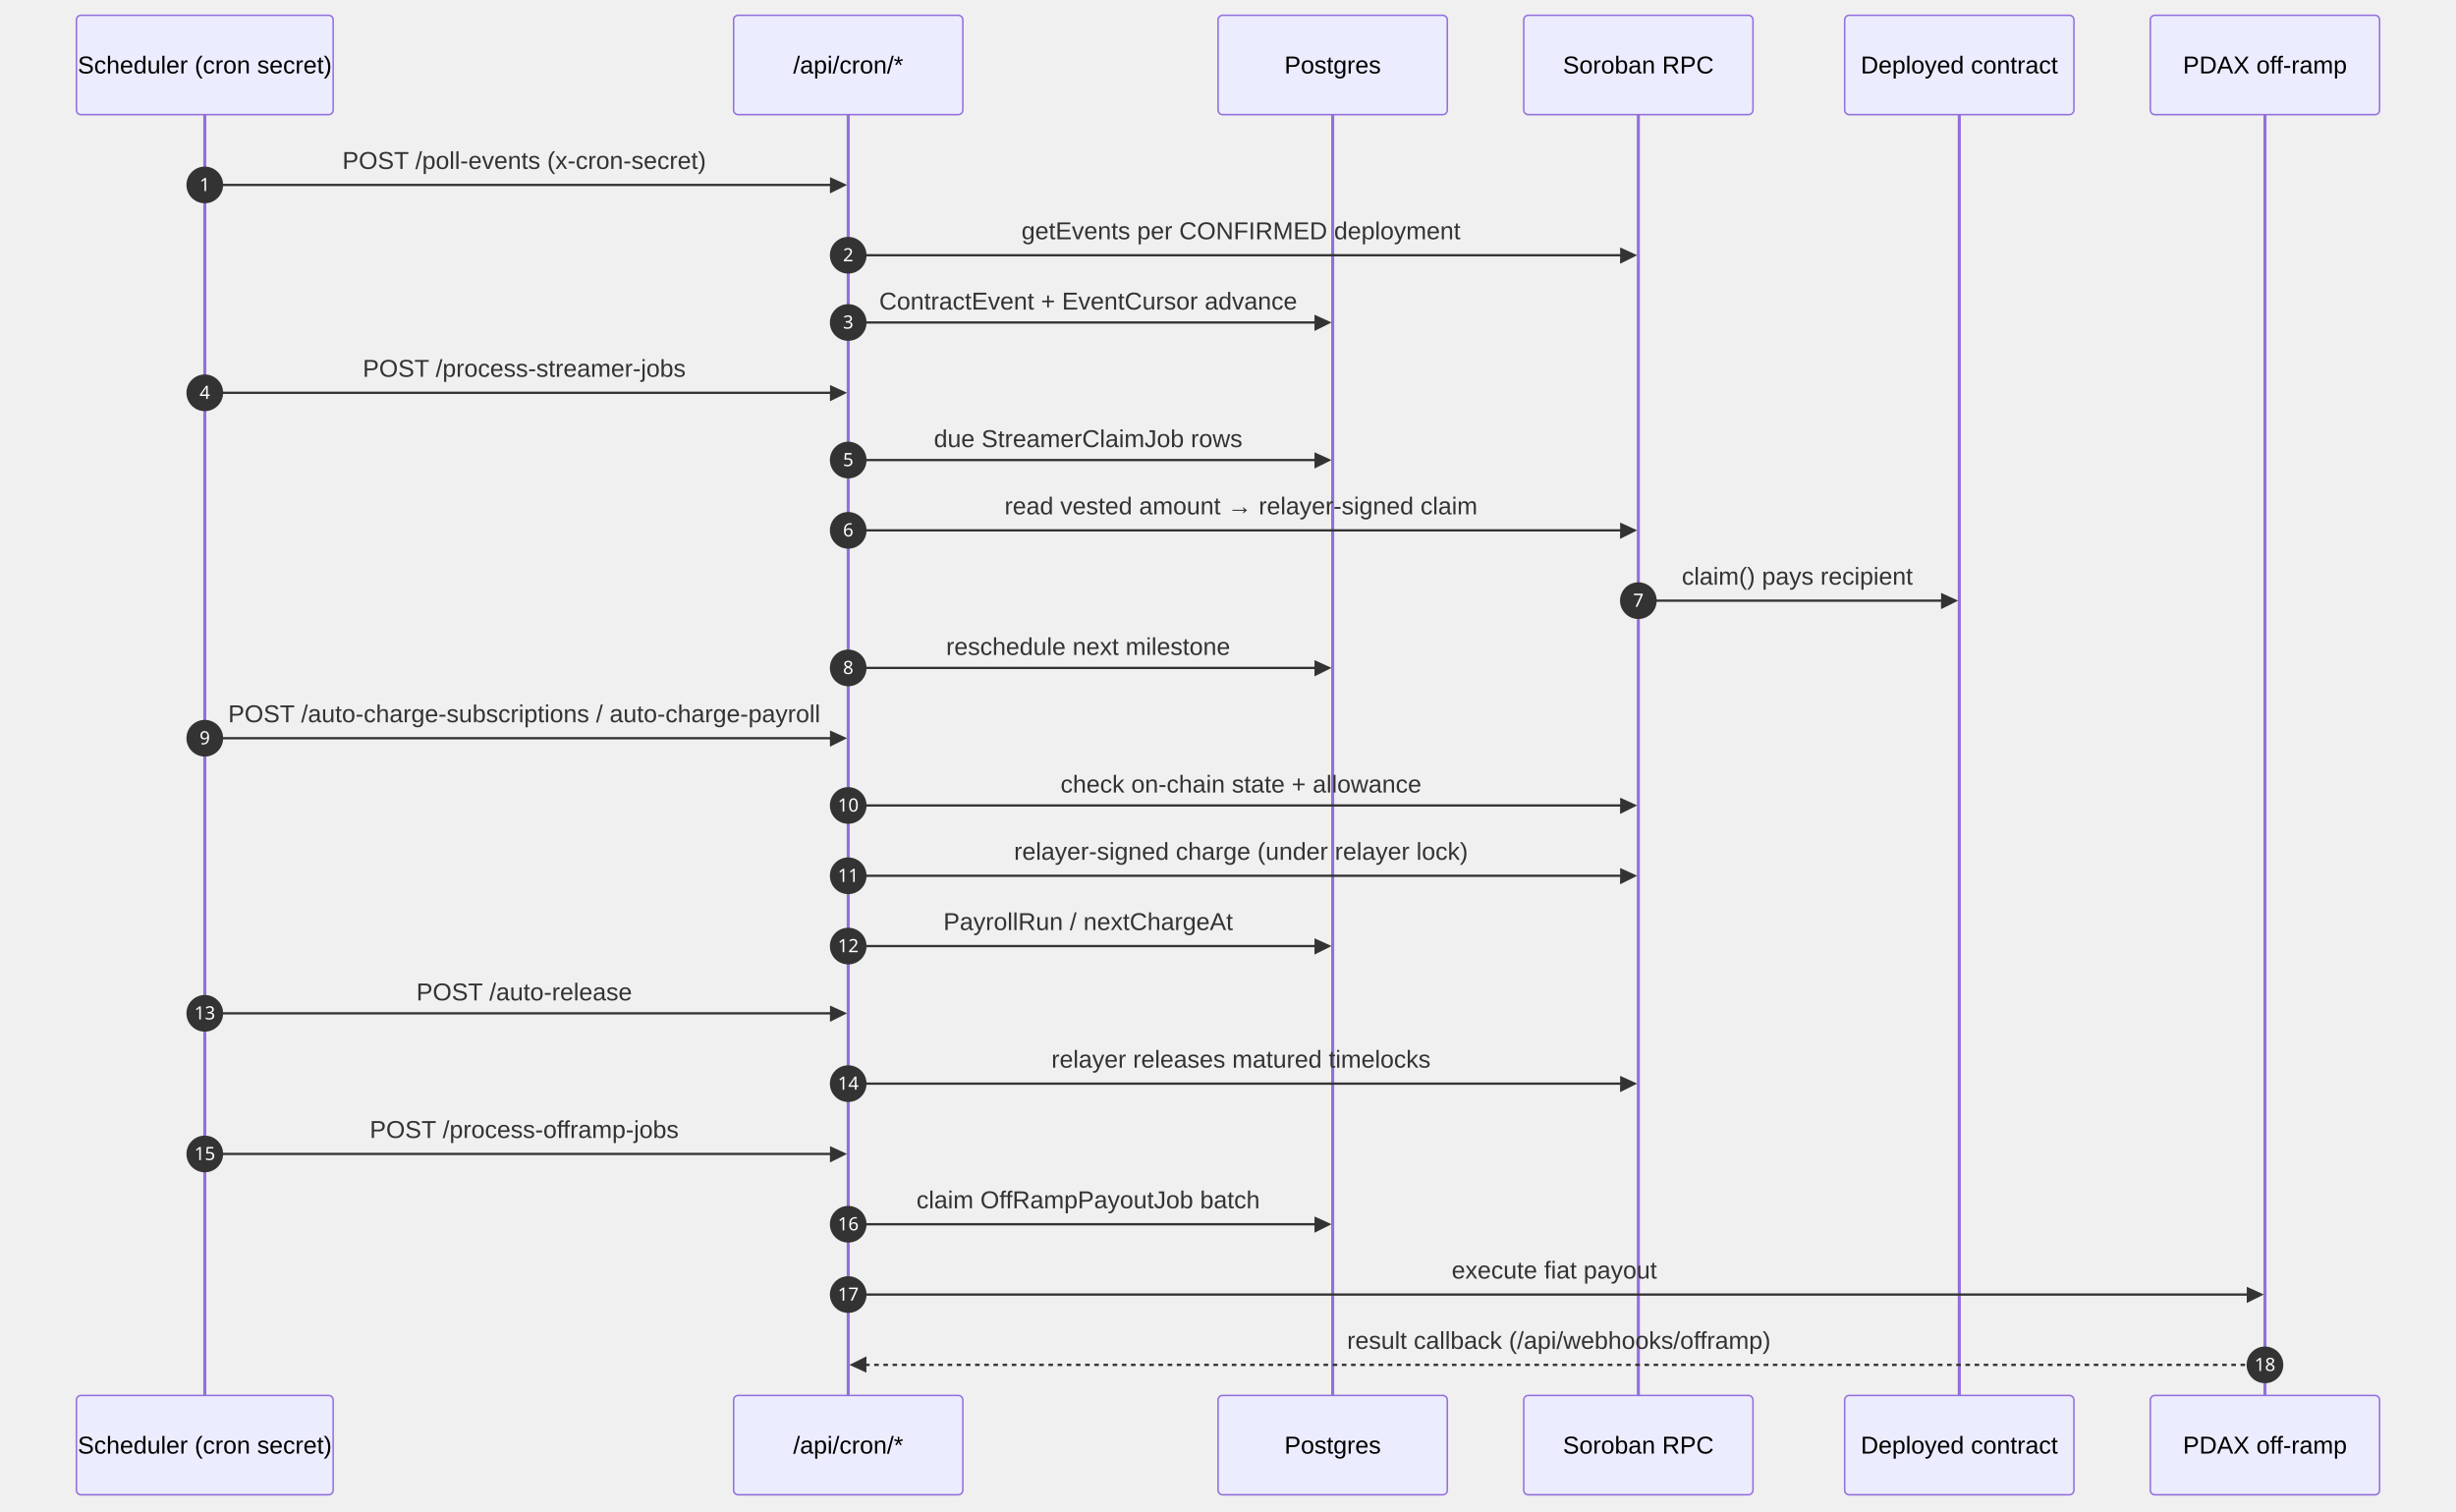
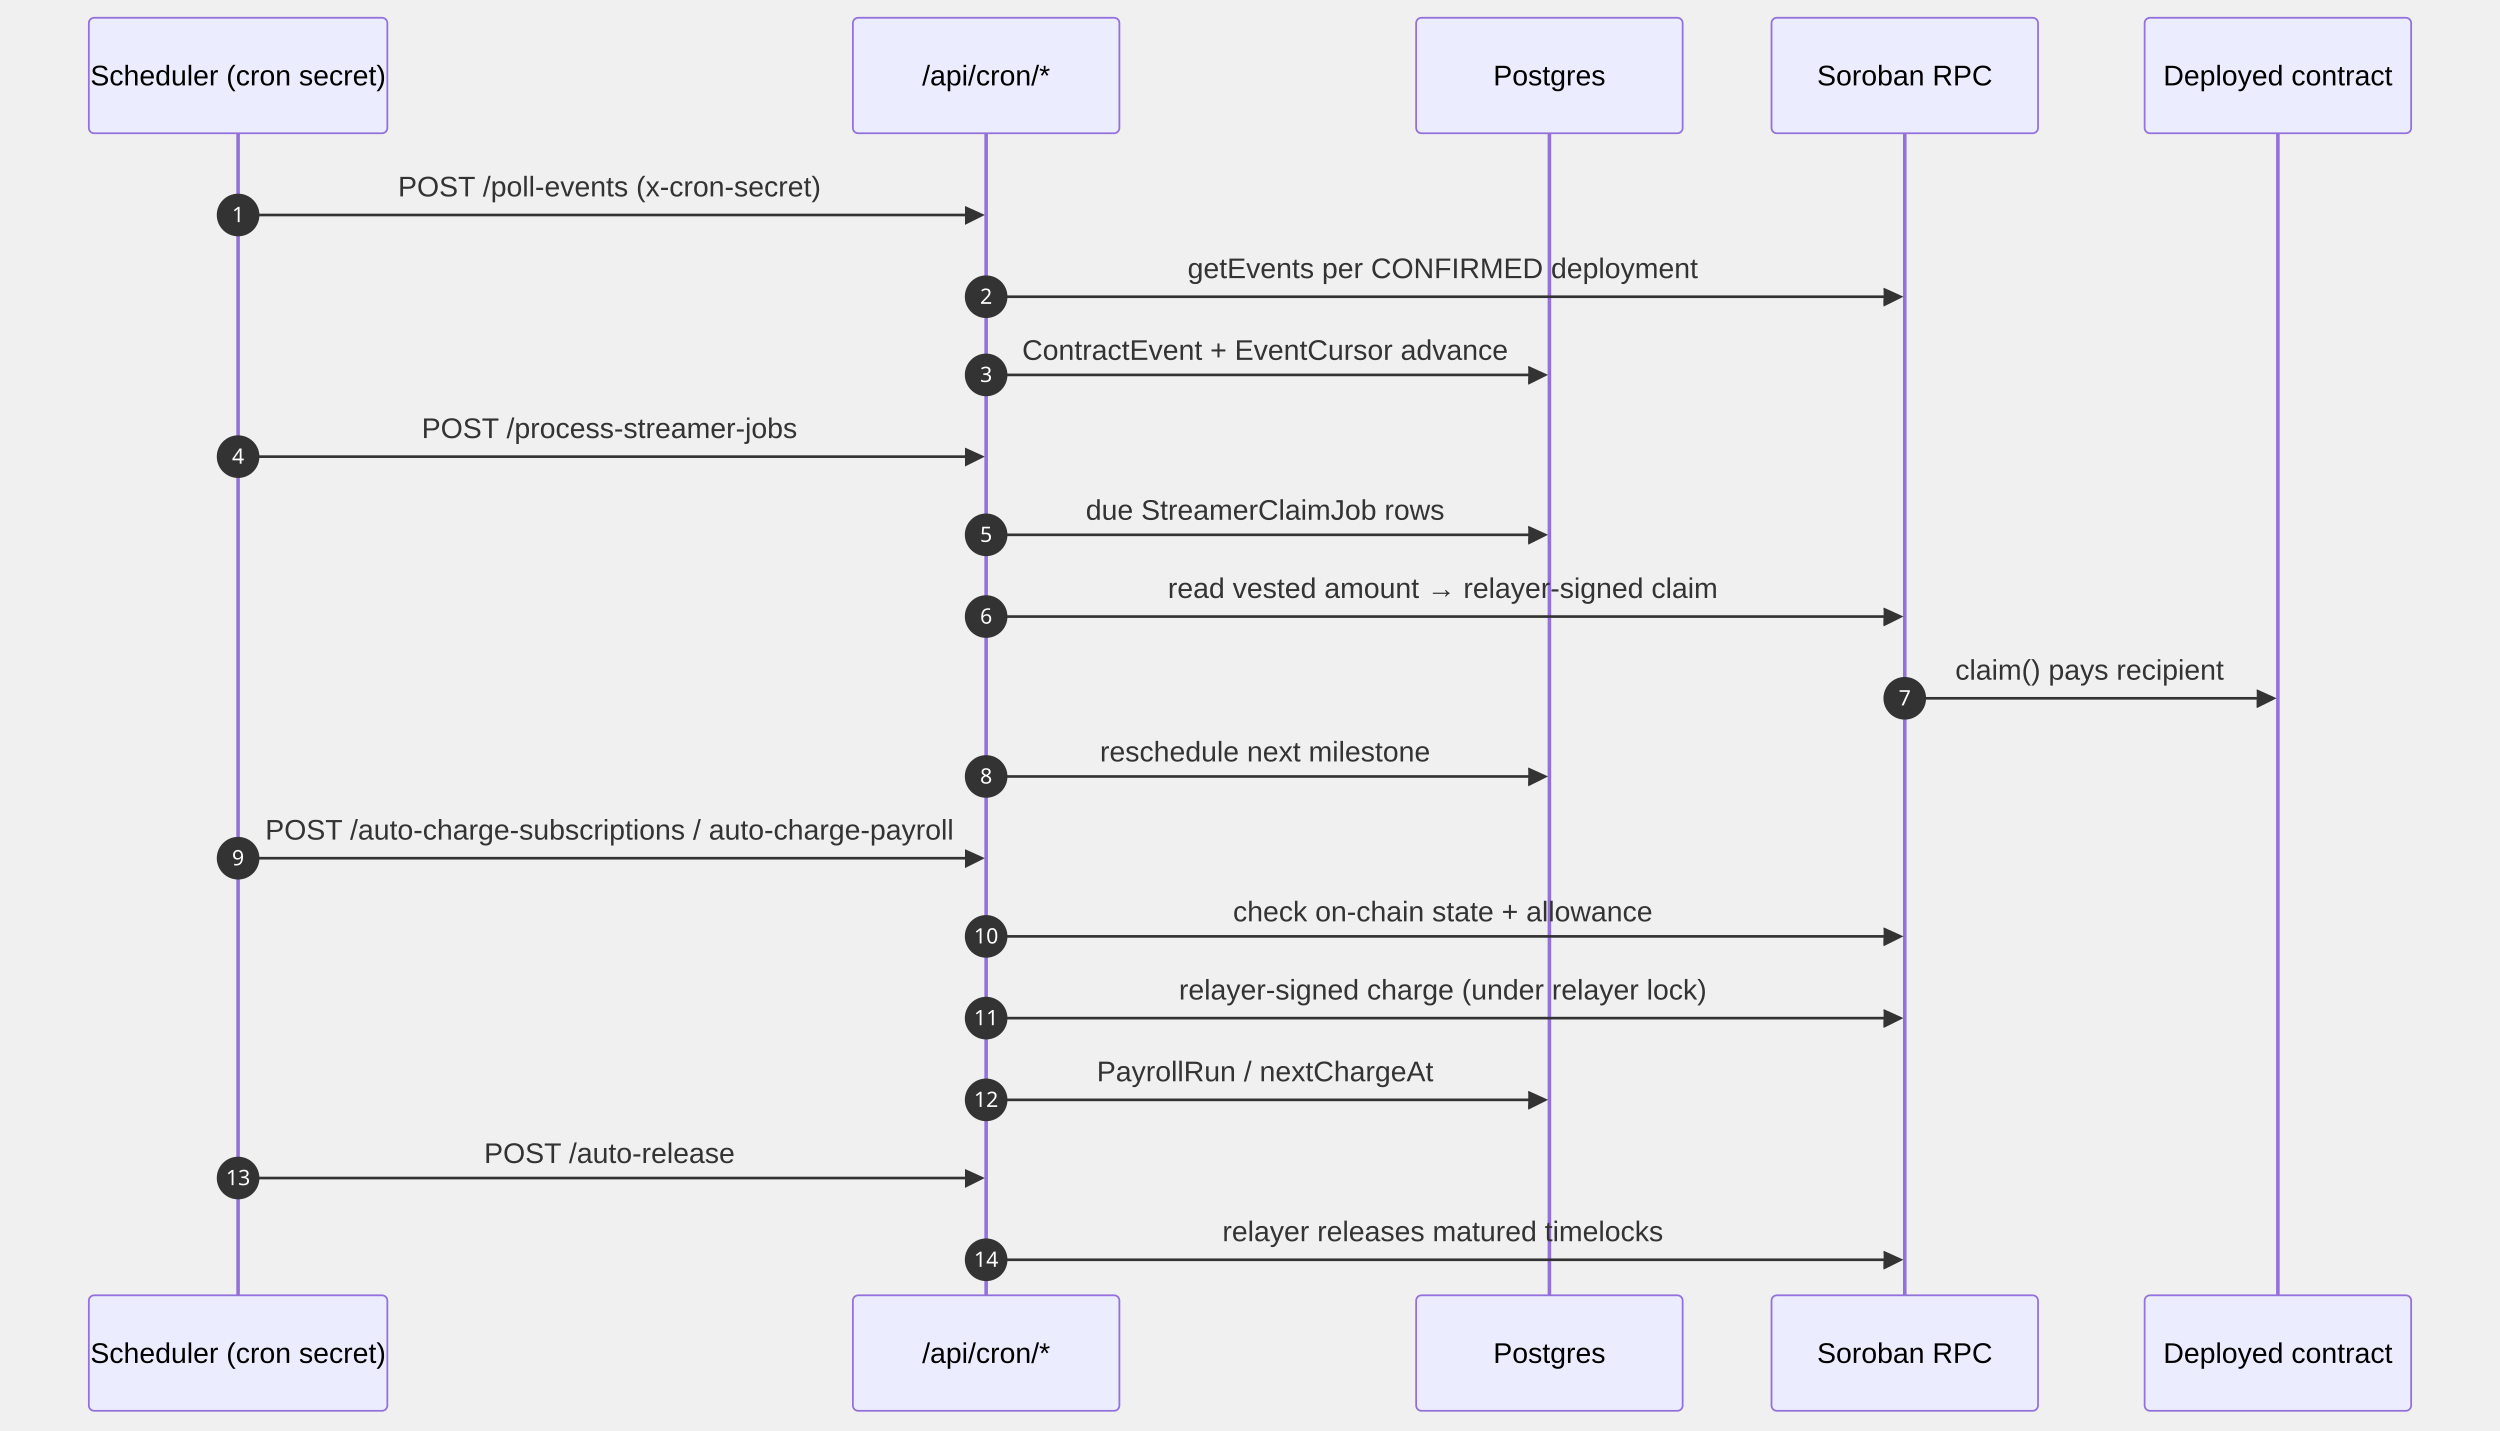
- <svg xmlns="http://www.w3.org/2000/svg" id="my-svg" width="100%" style="max-width: 1607px; background-color: transparent;" viewBox="-50 -10 1607 989" role="graphics-document document" aria-roledescription="sequence">
+ <svg xmlns="http://www.w3.org/2000/svg" id="my-svg" width="100%" style="max-width: 1407px; background-color: transparent;" viewBox="-50 -10 1407 805" role="graphics-document document" aria-roledescription="sequence">
  <g>
-     <rect x="1357" y="903" fill="#eaeaea" stroke="#666" width="150" height="65" name="PDAX" rx="3" ry="3" class="actor actor-bottom" />
-     <text x="1432" y="935.5" dominant-baseline="central" alignment-baseline="central" class="actor actor-box" style="text-anchor: middle; font-size: 16px; font-weight: 400;">
-       <tspan x="1432" dy="0">PDAX off-ramp</tspan>
-     </text>
-   </g>
-   <g>
-     <rect x="1157" y="903" fill="#eaeaea" stroke="#666" width="150" height="65" name="C" rx="3" ry="3" class="actor actor-bottom" />
-     <text x="1232" y="935.5" dominant-baseline="central" alignment-baseline="central" class="actor actor-box" style="text-anchor: middle; font-size: 16px; font-weight: 400;">
+     <rect x="1157" y="719" fill="#eaeaea" stroke="#666" width="150" height="65" name="C" rx="3" ry="3" class="actor actor-bottom" />
+     <text x="1232" y="751.5" dominant-baseline="central" alignment-baseline="central" class="actor actor-box" style="text-anchor: middle; font-size: 16px; font-weight: 400;">
      <tspan x="1232" dy="0">Deployed contract</tspan>
    </text>
  </g>
  <g>
-     <rect x="947" y="903" fill="#eaeaea" stroke="#666" width="150" height="65" name="RPC" rx="3" ry="3" class="actor actor-bottom" />
-     <text x="1022" y="935.5" dominant-baseline="central" alignment-baseline="central" class="actor actor-box" style="text-anchor: middle; font-size: 16px; font-weight: 400;">
+     <rect x="947" y="719" fill="#eaeaea" stroke="#666" width="150" height="65" name="RPC" rx="3" ry="3" class="actor actor-bottom" />
+     <text x="1022" y="751.5" dominant-baseline="central" alignment-baseline="central" class="actor actor-box" style="text-anchor: middle; font-size: 16px; font-weight: 400;">
      <tspan x="1022" dy="0">Soroban RPC</tspan>
    </text>
  </g>
  <g>
-     <rect x="747" y="903" fill="#eaeaea" stroke="#666" width="150" height="65" name="DB" rx="3" ry="3" class="actor actor-bottom" />
-     <text x="822" y="935.5" dominant-baseline="central" alignment-baseline="central" class="actor actor-box" style="text-anchor: middle; font-size: 16px; font-weight: 400;">
+     <rect x="747" y="719" fill="#eaeaea" stroke="#666" width="150" height="65" name="DB" rx="3" ry="3" class="actor actor-bottom" />
+     <text x="822" y="751.5" dominant-baseline="central" alignment-baseline="central" class="actor actor-box" style="text-anchor: middle; font-size: 16px; font-weight: 400;">
      <tspan x="822" dy="0">Postgres</tspan>
    </text>
  </g>
  <g>
-     <rect x="430" y="903" fill="#eaeaea" stroke="#666" width="150" height="65" name="Cron" rx="3" ry="3" class="actor actor-bottom" />
-     <text x="505" y="935.5" dominant-baseline="central" alignment-baseline="central" class="actor actor-box" style="text-anchor: middle; font-size: 16px; font-weight: 400;">
+     <rect x="430" y="719" fill="#eaeaea" stroke="#666" width="150" height="65" name="Cron" rx="3" ry="3" class="actor actor-bottom" />
+     <text x="505" y="751.5" dominant-baseline="central" alignment-baseline="central" class="actor actor-box" style="text-anchor: middle; font-size: 16px; font-weight: 400;">
      <tspan x="505" dy="0">/api/cron/*</tspan>
    </text>
  </g>
  <g>
-     <rect x="0" y="903" fill="#eaeaea" stroke="#666" width="168" height="65" name="Sched" rx="3" ry="3" class="actor actor-bottom" />
-     <text x="84" y="935.5" dominant-baseline="central" alignment-baseline="central" class="actor actor-box" style="text-anchor: middle; font-size: 16px; font-weight: 400;">
+     <rect x="0" y="719" fill="#eaeaea" stroke="#666" width="168" height="65" name="Sched" rx="3" ry="3" class="actor actor-bottom" />
+     <text x="84" y="751.5" dominant-baseline="central" alignment-baseline="central" class="actor actor-box" style="text-anchor: middle; font-size: 16px; font-weight: 400;">
      <tspan x="84" dy="0">Scheduler (cron secret)</tspan>
    </text>
  </g>
  <g>
-     <line id="actor5" x1="1432" y1="65" x2="1432" y2="903" class="actor-line 200" stroke-width="0.5px" stroke="#999" name="PDAX" data-et="life-line" data-id="PDAX" />
-     <g id="root-5" data-et="participant" data-type="participant" data-id="PDAX">
-       <rect x="1357" y="0" fill="#eaeaea" stroke="#666" width="150" height="65" name="PDAX" rx="3" ry="3" class="actor actor-top" />
-       <text x="1432" y="32.5" dominant-baseline="central" alignment-baseline="central" class="actor actor-box" style="text-anchor: middle; font-size: 16px; font-weight: 400;">
-         <tspan x="1432" dy="0">PDAX off-ramp</tspan>
-       </text>
-     </g>
-   </g>
-   <g>
-     <line id="actor4" x1="1232" y1="65" x2="1232" y2="903" class="actor-line 200" stroke-width="0.5px" stroke="#999" name="C" data-et="life-line" data-id="C" />
+     <line id="actor4" x1="1232" y1="65" x2="1232" y2="719" class="actor-line 200" stroke-width="0.5px" stroke="#999" name="C" data-et="life-line" data-id="C" />
    <g id="root-4" data-et="participant" data-type="participant" data-id="C">
      <rect x="1157" y="0" fill="#eaeaea" stroke="#666" width="150" height="65" name="C" rx="3" ry="3" class="actor actor-top" />
      <text x="1232" y="32.5" dominant-baseline="central" alignment-baseline="central" class="actor actor-box" style="text-anchor: middle; font-size: 16px; font-weight: 400;">
        <tspan x="1232" dy="0">Deployed contract</tspan>
      </text>
    </g>
  </g>
  <g>
-     <line id="actor3" x1="1022" y1="65" x2="1022" y2="903" class="actor-line 200" stroke-width="0.5px" stroke="#999" name="RPC" data-et="life-line" data-id="RPC" />
+     <line id="actor3" x1="1022" y1="65" x2="1022" y2="719" class="actor-line 200" stroke-width="0.5px" stroke="#999" name="RPC" data-et="life-line" data-id="RPC" />
    <g id="root-3" data-et="participant" data-type="participant" data-id="RPC">
      <rect x="947" y="0" fill="#eaeaea" stroke="#666" width="150" height="65" name="RPC" rx="3" ry="3" class="actor actor-top" />
      <text x="1022" y="32.5" dominant-baseline="central" alignment-baseline="central" class="actor actor-box" style="text-anchor: middle; font-size: 16px; font-weight: 400;">
        <tspan x="1022" dy="0">Soroban RPC</tspan>
      </text>
    </g>
  </g>
  <g>
-     <line id="actor2" x1="822" y1="65" x2="822" y2="903" class="actor-line 200" stroke-width="0.5px" stroke="#999" name="DB" data-et="life-line" data-id="DB" />
+     <line id="actor2" x1="822" y1="65" x2="822" y2="719" class="actor-line 200" stroke-width="0.5px" stroke="#999" name="DB" data-et="life-line" data-id="DB" />
    <g id="root-2" data-et="participant" data-type="participant" data-id="DB">
      <rect x="747" y="0" fill="#eaeaea" stroke="#666" width="150" height="65" name="DB" rx="3" ry="3" class="actor actor-top" />
      <text x="822" y="32.5" dominant-baseline="central" alignment-baseline="central" class="actor actor-box" style="text-anchor: middle; font-size: 16px; font-weight: 400;">
        <tspan x="822" dy="0">Postgres</tspan>
      </text>
    </g>
  </g>
  <g>
-     <line id="actor1" x1="505" y1="65" x2="505" y2="903" class="actor-line 200" stroke-width="0.5px" stroke="#999" name="Cron" data-et="life-line" data-id="Cron" />
+     <line id="actor1" x1="505" y1="65" x2="505" y2="719" class="actor-line 200" stroke-width="0.5px" stroke="#999" name="Cron" data-et="life-line" data-id="Cron" />
    <g id="root-1" data-et="participant" data-type="participant" data-id="Cron">
      <rect x="430" y="0" fill="#eaeaea" stroke="#666" width="150" height="65" name="Cron" rx="3" ry="3" class="actor actor-top" />
      <text x="505" y="32.5" dominant-baseline="central" alignment-baseline="central" class="actor actor-box" style="text-anchor: middle; font-size: 16px; font-weight: 400;">
        <tspan x="505" dy="0">/api/cron/*</tspan>
      </text>
    </g>
  </g>
  <g>
-     <line id="actor0" x1="84" y1="65" x2="84" y2="903" class="actor-line 200" stroke-width="0.5px" stroke="#999" name="Sched" data-et="life-line" data-id="Sched" />
+     <line id="actor0" x1="84" y1="65" x2="84" y2="719" class="actor-line 200" stroke-width="0.5px" stroke="#999" name="Sched" data-et="life-line" data-id="Sched" />
    <g id="root-0" data-et="participant" data-type="participant" data-id="Sched">
      <rect x="0" y="0" fill="#eaeaea" stroke="#666" width="168" height="65" name="Sched" rx="3" ry="3" class="actor actor-top" />
      <text x="84" y="32.5" dominant-baseline="central" alignment-baseline="central" class="actor actor-box" style="text-anchor: middle; font-size: 16px; font-weight: 400;">
        <tspan x="84" dy="0">Scheduler (cron secret)</tspan>
      </text>
    </g>
  </g>
  <style>#my-svg{font-family:"trebuchet ms",verdana,arial,sans-serif;font-size:16px;fill:#333;}@keyframes edge-animation-frame{from{stroke-dashoffset:0;}}@keyframes dash{to{stroke-dashoffset:0;}}#my-svg .edge-animation-slow{stroke-dasharray:9,5!important;stroke-dashoffset:900;animation:dash 50s linear infinite;stroke-linecap:round;}#my-svg .edge-animation-fast{stroke-dasharray:9,5!important;stroke-dashoffset:900;animation:dash 20s linear infinite;stroke-linecap:round;}#my-svg .error-icon{fill:#552222;}#my-svg .error-text{fill:#552222;stroke:#552222;}#my-svg .edge-thickness-normal{stroke-width:1px;}#my-svg .edge-thickness-thick{stroke-width:3.5px;}#my-svg .edge-pattern-solid{stroke-dasharray:0;}#my-svg .edge-thickness-invisible{stroke-width:0;fill:none;}#my-svg .edge-pattern-dashed{stroke-dasharray:3;}#my-svg .edge-pattern-dotted{stroke-dasharray:2;}#my-svg .marker{fill:#333333;stroke:#333333;}#my-svg .marker.cross{stroke:#333333;}#my-svg svg{font-family:"trebuchet ms",verdana,arial,sans-serif;font-size:16px;}#my-svg p{margin:0;}#my-svg .actor{stroke:#9370DB;fill:#ECECFF;stroke-width:1;}#my-svg rect.actor.outer-path[data-look="neo"]{filter:drop-shadow(1px 2px 2px rgba(185, 185, 185, 1));}#my-svg rect.note[data-look="neo"]{stroke:#aaaa33;fill:#fff5ad;filter:drop-shadow(1px 2px 2px rgba(185, 185, 185, 1));}#my-svg text.actor&gt;tspan{fill:black;stroke:none;}#my-svg .actor-line{stroke:#9370DB;}#my-svg .innerArc{stroke-width:1.5;stroke-dasharray:none;}#my-svg .messageLine0{stroke-width:1.5;stroke-dasharray:none;stroke:#333;}#my-svg .messageLine1{stroke-width:1.5;stroke-dasharray:2,2;stroke:#333;}#my-svg [id$="-arrowhead"] path{fill:#333;stroke:#333;}#my-svg .sequenceNumber{fill:white;}#my-svg [id$="-sequencenumber"]{fill:#333;}#my-svg [id$="-crosshead"] path{fill:#333;stroke:#333;}#my-svg .messageText{fill:#333;stroke:none;}#my-svg .labelBox{stroke:#9370DB;fill:#ECECFF;filter:none;}#my-svg .labelText,#my-svg .labelText&gt;tspan{fill:black;stroke:none;}#my-svg .loopText,#my-svg .loopText&gt;tspan{fill:black;stroke:none;}#my-svg .sectionTitle,#my-svg .sectionTitle&gt;tspan{fill:black;stroke:none;}#my-svg .loopLine{stroke-width:2px;stroke-dasharray:2,2;stroke:#9370DB;fill:#9370DB;}#my-svg .note{stroke:#aaaa33;fill:#fff5ad;}#my-svg .noteText,#my-svg .noteText&gt;tspan{fill:black;stroke:none;font-weight:normal;}#my-svg .activation0{fill:#f4f4f4;stroke:#666;}#my-svg .activation1{fill:#f4f4f4;stroke:#666;}#my-svg .activation2{fill:#f4f4f4;stroke:#666;}#my-svg .actorPopupMenu{position:absolute;}#my-svg .actorPopupMenuPanel{position:absolute;fill:#ECECFF;box-shadow:0px 8px 16px 0px rgba(0,0,0,0.2);filter:drop-shadow(3px 5px 2px rgb(0 0 0 / 0.4));}#my-svg .actor-man circle,#my-svg line{fill:#ECECFF;stroke-width:2px;}#my-svg g rect.rect{filter:drop-shadow(1px 2px 2px rgba(185, 185, 185, 1));stroke:#9370DB;}#my-svg .node .neo-node{stroke:#9370DB;}#my-svg [data-look="neo"].node rect,#my-svg [data-look="neo"].cluster rect,#my-svg [data-look="neo"].node polygon{stroke:#9370DB;filter:drop-shadow(1px 2px 2px rgba(185, 185, 185, 1));}#my-svg [data-look="neo"].swimlane.cluster rect{filter:none;}#my-svg [data-look="neo"].node path{stroke:#9370DB;stroke-width:1px;}#my-svg [data-look="neo"].node .outer-path{filter:drop-shadow(1px 2px 2px rgba(185, 185, 185, 1));}#my-svg [data-look="neo"].node .neo-line path{stroke:#9370DB;filter:none;}#my-svg [data-look="neo"].node circle{stroke:#9370DB;filter:drop-shadow(1px 2px 2px rgba(185, 185, 185, 1));}#my-svg [data-look="neo"].node circle .state-start{fill:#000000;}#my-svg [data-look="neo"].icon-shape .icon{fill:#9370DB;filter:drop-shadow(1px 2px 2px rgba(185, 185, 185, 1));}#my-svg [data-look="neo"].icon-shape .icon-neo path{stroke:#9370DB;filter:drop-shadow(1px 2px 2px rgba(185, 185, 185, 1));}#my-svg :root{--mermaid-font-family:"trebuchet ms",verdana,arial,sans-serif;}</style>
  <g />
  <defs>
    <symbol id="my-svg-computer" width="24" height="24">
      <path transform="scale(.5)" d="M2 2v13h20v-13h-20zm18 11h-16v-9h16v9zm-10.228 6l.466-1h3.524l.467 1h-4.457zm14.228 3h-24l2-6h2.104l-1.33 4h18.45l-1.297-4h2.073l2 6zm-5-10h-14v-7h14v7z" />
    </symbol>
  </defs>
  <defs>
    <symbol id="my-svg-database" fill-rule="evenodd" clip-rule="evenodd">
      <path transform="scale(.5)" d="M12.258.001l.256.004.255.005.253.008.251.01.249.012.247.015.246.016.242.019.241.02.239.023.236.024.233.027.231.028.229.031.225.032.223.034.22.036.217.038.214.04.211.041.208.043.205.045.201.046.198.048.194.05.191.051.187.053.183.054.18.056.175.057.172.059.168.06.163.061.16.063.155.064.15.066.074.033.073.033.071.034.07.034.069.035.068.035.067.035.066.035.064.036.064.036.062.036.06.036.06.037.058.037.058.037.055.038.055.038.053.038.052.038.051.039.05.039.048.039.047.039.045.04.044.04.043.04.041.04.04.041.039.041.037.041.036.041.034.041.033.042.032.042.03.042.029.042.027.042.026.043.024.043.023.043.021.043.02.043.018.044.017.043.015.044.013.044.012.044.011.045.009.044.007.045.006.045.004.045.002.045.001.045v17l-.001.045-.002.045-.004.045-.006.045-.007.045-.009.044-.011.045-.012.044-.013.044-.015.044-.017.043-.018.044-.02.043-.021.043-.023.043-.024.043-.026.043-.027.042-.029.042-.03.042-.032.042-.033.042-.034.041-.036.041-.037.041-.039.041-.04.041-.041.04-.043.04-.044.04-.045.04-.047.039-.048.039-.05.039-.051.039-.052.038-.053.038-.055.038-.055.038-.058.037-.058.037-.06.037-.06.036-.062.036-.064.036-.064.036-.066.035-.067.035-.068.035-.069.035-.07.034-.071.034-.073.033-.074.033-.15.066-.155.064-.16.063-.163.061-.168.06-.172.059-.175.057-.18.056-.183.054-.187.053-.191.051-.194.05-.198.048-.201.046-.205.045-.208.043-.211.041-.214.04-.217.038-.22.036-.223.034-.225.032-.229.031-.231.028-.233.027-.236.024-.239.023-.241.02-.242.019-.246.016-.247.015-.249.012-.251.01-.253.008-.255.005-.256.004-.258.001-.258-.001-.256-.004-.255-.005-.253-.008-.251-.01-.249-.012-.247-.015-.245-.016-.243-.019-.241-.02-.238-.023-.236-.024-.234-.027-.231-.028-.228-.031-.226-.032-.223-.034-.22-.036-.217-.038-.214-.04-.211-.041-.208-.043-.204-.045-.201-.046-.198-.048-.195-.05-.19-.051-.187-.053-.184-.054-.179-.056-.176-.057-.172-.059-.167-.06-.164-.061-.159-.063-.155-.064-.151-.066-.074-.033-.072-.033-.072-.034-.07-.034-.069-.035-.068-.035-.067-.035-.066-.035-.064-.036-.063-.036-.062-.036-.061-.036-.06-.037-.058-.037-.057-.037-.056-.038-.055-.038-.053-.038-.052-.038-.051-.039-.049-.039-.049-.039-.046-.039-.046-.04-.044-.04-.043-.04-.041-.04-.04-.041-.039-.041-.037-.041-.036-.041-.034-.041-.033-.042-.032-.042-.03-.042-.029-.042-.027-.042-.026-.043-.024-.043-.023-.043-.021-.043-.02-.043-.018-.044-.017-.043-.015-.044-.013-.044-.012-.044-.011-.045-.009-.044-.007-.045-.006-.045-.004-.045-.002-.045-.001-.045v-17l.001-.045.002-.045.004-.045.006-.045.007-.045.009-.044.011-.045.012-.044.013-.044.015-.044.017-.043.018-.044.02-.043.021-.043.023-.043.024-.043.026-.043.027-.042.029-.042.03-.042.032-.042.033-.042.034-.041.036-.041.037-.041.039-.041.04-.041.041-.04.043-.04.044-.04.046-.04.046-.039.049-.039.049-.039.051-.039.052-.038.053-.038.055-.038.056-.038.057-.037.058-.037.06-.037.061-.036.062-.036.063-.036.064-.036.066-.035.067-.035.068-.035.069-.035.07-.034.072-.034.072-.033.074-.033.151-.066.155-.064.159-.063.164-.061.167-.06.172-.059.176-.057.179-.056.184-.054.187-.053.19-.051.195-.05.198-.048.201-.046.204-.045.208-.043.211-.041.214-.04.217-.038.22-.036.223-.034.226-.032.228-.031.231-.028.234-.027.236-.024.238-.023.241-.02.243-.019.245-.016.247-.015.249-.012.251-.01.253-.008.255-.005.256-.004.258-.001.258.001zm-9.258 20.499v.01l.001.021.003.021.004.022.005.021.006.022.007.022.009.023.01.022.011.023.012.023.013.023.015.023.016.024.017.023.018.024.019.024.021.024.022.025.023.024.024.025.052.049.056.05.061.051.066.051.07.051.075.051.079.052.084.052.088.052.092.052.097.052.102.051.105.052.11.052.114.051.119.051.123.051.127.05.131.05.135.05.139.048.144.049.147.047.152.047.155.047.16.045.163.045.167.043.171.043.176.041.178.041.183.039.187.039.19.037.194.035.197.035.202.033.204.031.209.03.212.029.216.027.219.025.222.024.226.021.23.02.233.018.236.016.24.015.243.012.246.01.249.008.253.005.256.004.259.001.26-.001.257-.004.254-.005.25-.008.247-.011.244-.012.241-.014.237-.016.233-.018.231-.021.226-.021.224-.024.22-.026.216-.027.212-.028.21-.031.205-.031.202-.034.198-.034.194-.036.191-.037.187-.039.183-.04.179-.04.175-.042.172-.043.168-.044.163-.045.16-.046.155-.046.152-.047.148-.048.143-.049.139-.049.136-.05.131-.05.126-.05.123-.051.118-.052.114-.051.11-.052.106-.052.101-.052.096-.052.092-.052.088-.053.083-.051.079-.052.074-.052.07-.051.065-.051.06-.051.056-.05.051-.05.023-.024.023-.025.021-.024.02-.024.019-.024.018-.024.017-.024.015-.023.014-.024.013-.023.012-.023.01-.023.01-.022.008-.022.006-.022.006-.022.004-.022.004-.021.001-.021.001-.021v-4.127l-.077.055-.08.053-.083.054-.085.053-.087.052-.09.052-.093.051-.095.05-.097.05-.1.049-.102.049-.105.048-.106.047-.109.047-.111.046-.114.045-.115.045-.118.044-.12.043-.122.042-.124.042-.126.041-.128.04-.13.04-.132.038-.134.038-.135.037-.138.037-.139.035-.142.035-.143.034-.144.033-.147.032-.148.031-.15.03-.151.03-.153.029-.154.027-.156.027-.158.026-.159.025-.161.024-.162.023-.163.022-.165.021-.166.02-.167.019-.169.018-.169.017-.171.016-.173.015-.173.014-.175.013-.175.012-.177.011-.178.01-.179.008-.179.008-.181.006-.182.005-.182.004-.184.003-.184.002h-.37l-.184-.002-.184-.003-.182-.004-.182-.005-.181-.006-.179-.008-.179-.008-.178-.01-.176-.011-.176-.012-.175-.013-.173-.014-.172-.015-.171-.016-.17-.017-.169-.018-.167-.019-.166-.02-.165-.021-.163-.022-.162-.023-.161-.024-.159-.025-.157-.026-.156-.027-.155-.027-.153-.029-.151-.03-.15-.03-.148-.031-.146-.032-.145-.033-.143-.034-.141-.035-.14-.035-.137-.037-.136-.037-.134-.038-.132-.038-.13-.04-.128-.04-.126-.041-.124-.042-.122-.042-.12-.044-.117-.043-.116-.045-.113-.045-.112-.046-.109-.047-.106-.047-.105-.048-.102-.049-.1-.049-.097-.05-.095-.05-.093-.052-.09-.051-.087-.052-.085-.053-.083-.054-.08-.054-.077-.054v4.127zm0-5.654v.011l.001.021.003.021.004.021.005.022.006.022.007.022.009.022.01.022.011.023.012.023.013.023.015.024.016.023.017.024.018.024.019.024.021.024.022.024.023.025.024.024.052.05.056.05.061.05.066.051.07.051.075.052.079.051.084.052.088.052.092.052.097.052.102.052.105.052.11.051.114.051.119.052.123.05.127.051.131.05.135.049.139.049.144.048.147.048.152.047.155.046.16.045.163.045.167.044.171.042.176.042.178.04.183.04.187.038.19.037.194.036.197.034.202.033.204.032.209.03.212.028.216.027.219.025.222.024.226.022.23.02.233.018.236.016.24.014.243.012.246.01.249.008.253.006.256.003.259.001.26-.001.257-.003.254-.006.25-.008.247-.01.244-.012.241-.015.237-.016.233-.018.231-.02.226-.022.224-.024.22-.025.216-.027.212-.029.21-.03.205-.032.202-.033.198-.035.194-.036.191-.037.187-.039.183-.039.179-.041.175-.042.172-.043.168-.044.163-.045.16-.045.155-.047.152-.047.148-.048.143-.048.139-.05.136-.049.131-.05.126-.051.123-.051.118-.051.114-.052.11-.052.106-.052.101-.052.096-.052.092-.052.088-.052.083-.052.079-.052.074-.051.07-.052.065-.051.06-.05.056-.051.051-.049.023-.025.023-.024.021-.025.02-.024.019-.024.018-.024.017-.024.015-.023.014-.023.013-.024.012-.022.01-.023.01-.023.008-.022.006-.022.006-.022.004-.021.004-.022.001-.021.001-.021v-4.139l-.077.054-.08.054-.083.054-.085.052-.087.053-.09.051-.093.051-.095.051-.097.05-.1.049-.102.049-.105.048-.106.047-.109.047-.111.046-.114.045-.115.044-.118.044-.12.044-.122.042-.124.042-.126.041-.128.04-.13.039-.132.039-.134.038-.135.037-.138.036-.139.036-.142.035-.143.033-.144.033-.147.033-.148.031-.15.03-.151.03-.153.028-.154.028-.156.027-.158.026-.159.025-.161.024-.162.023-.163.022-.165.021-.166.02-.167.019-.169.018-.169.017-.171.016-.173.015-.173.014-.175.013-.175.012-.177.011-.178.009-.179.009-.179.007-.181.007-.182.005-.182.004-.184.003-.184.002h-.37l-.184-.002-.184-.003-.182-.004-.182-.005-.181-.007-.179-.007-.179-.009-.178-.009-.176-.011-.176-.012-.175-.013-.173-.014-.172-.015-.171-.016-.17-.017-.169-.018-.167-.019-.166-.02-.165-.021-.163-.022-.162-.023-.161-.024-.159-.025-.157-.026-.156-.027-.155-.028-.153-.028-.151-.03-.15-.03-.148-.031-.146-.033-.145-.033-.143-.033-.141-.035-.14-.036-.137-.036-.136-.037-.134-.038-.132-.039-.13-.039-.128-.04-.126-.041-.124-.042-.122-.043-.12-.043-.117-.044-.116-.044-.113-.046-.112-.046-.109-.046-.106-.047-.105-.048-.102-.049-.1-.049-.097-.05-.095-.051-.093-.051-.09-.051-.087-.053-.085-.052-.083-.054-.08-.054-.077-.054v4.139zm0-5.666v.011l.001.02.003.022.004.021.005.022.006.021.007.022.009.023.01.022.011.023.012.023.013.023.015.023.016.024.017.024.018.023.019.024.021.025.022.024.023.024.024.025.052.05.056.05.061.05.066.051.07.051.075.052.079.051.084.052.088.052.092.052.097.052.102.052.105.051.11.052.114.051.119.051.123.051.127.05.131.05.135.05.139.049.144.048.147.048.152.047.155.046.16.045.163.045.167.043.171.043.176.042.178.04.183.04.187.038.19.037.194.036.197.034.202.033.204.032.209.03.212.028.216.027.219.025.222.024.226.021.23.02.233.018.236.017.24.014.243.012.246.01.249.008.253.006.256.003.259.001.26-.001.257-.003.254-.006.25-.008.247-.01.244-.013.241-.014.237-.016.233-.018.231-.02.226-.022.224-.024.22-.025.216-.027.212-.029.21-.03.205-.032.202-.033.198-.035.194-.036.191-.037.187-.039.183-.039.179-.041.175-.042.172-.043.168-.044.163-.045.16-.045.155-.047.152-.047.148-.048.143-.049.139-.049.136-.049.131-.051.126-.05.123-.051.118-.052.114-.051.11-.052.106-.052.101-.052.096-.052.092-.052.088-.052.083-.052.079-.052.074-.052.07-.051.065-.051.06-.051.056-.05.051-.049.023-.025.023-.025.021-.024.02-.024.019-.024.018-.024.017-.024.015-.023.014-.024.013-.023.012-.023.01-.022.01-.023.008-.022.006-.022.006-.022.004-.022.004-.021.001-.021.001-.021v-4.153l-.077.054-.08.054-.083.053-.085.053-.087.053-.09.051-.093.051-.095.051-.097.05-.1.049-.102.048-.105.048-.106.048-.109.046-.111.046-.114.046-.115.044-.118.044-.12.043-.122.043-.124.042-.126.041-.128.04-.13.039-.132.039-.134.038-.135.037-.138.036-.139.036-.142.034-.143.034-.144.033-.147.032-.148.032-.15.03-.151.03-.153.028-.154.028-.156.027-.158.026-.159.024-.161.024-.162.023-.163.023-.165.021-.166.02-.167.019-.169.018-.169.017-.171.016-.173.015-.173.014-.175.013-.175.012-.177.01-.178.01-.179.009-.179.007-.181.006-.182.006-.182.004-.184.003-.184.001-.185.001-.185-.001-.184-.001-.184-.003-.182-.004-.182-.006-.181-.006-.179-.007-.179-.009-.178-.01-.176-.01-.176-.012-.175-.013-.173-.014-.172-.015-.171-.016-.17-.017-.169-.018-.167-.019-.166-.02-.165-.021-.163-.023-.162-.023-.161-.024-.159-.024-.157-.026-.156-.027-.155-.028-.153-.028-.151-.03-.15-.03-.148-.032-.146-.032-.145-.033-.143-.034-.141-.034-.14-.036-.137-.036-.136-.037-.134-.038-.132-.039-.13-.039-.128-.041-.126-.041-.124-.041-.122-.043-.12-.043-.117-.044-.116-.044-.113-.046-.112-.046-.109-.046-.106-.048-.105-.048-.102-.048-.1-.05-.097-.049-.095-.051-.093-.051-.09-.052-.087-.052-.085-.053-.083-.053-.08-.054-.077-.054v4.153zm8.74-8.179l-.257.004-.254.005-.25.008-.247.011-.244.012-.241.014-.237.016-.233.018-.231.021-.226.022-.224.023-.22.026-.216.027-.212.028-.21.031-.205.032-.202.033-.198.034-.194.036-.191.038-.187.038-.183.04-.179.041-.175.042-.172.043-.168.043-.163.045-.16.046-.155.046-.152.048-.148.048-.143.048-.139.049-.136.05-.131.05-.126.051-.123.051-.118.051-.114.052-.11.052-.106.052-.101.052-.096.052-.092.052-.088.052-.083.052-.079.052-.074.051-.07.052-.065.051-.06.05-.056.05-.051.05-.023.025-.023.024-.021.024-.02.025-.019.024-.018.024-.017.023-.015.024-.014.023-.013.023-.012.023-.01.023-.01.022-.008.022-.006.023-.006.021-.004.022-.004.021-.001.021-.001.021.001.021.001.021.004.021.004.022.006.021.006.023.008.022.01.022.01.023.012.023.013.023.014.023.015.024.017.023.018.024.019.024.02.025.021.024.023.024.023.025.051.05.056.05.06.05.065.051.07.052.074.051.079.052.083.052.088.052.092.052.096.052.101.052.106.052.11.052.114.052.118.051.123.051.126.051.131.05.136.05.139.049.143.048.148.048.152.048.155.046.16.046.163.045.168.043.172.043.175.042.179.041.183.04.187.038.191.038.194.036.198.034.202.033.205.032.21.031.212.028.216.027.22.026.224.023.226.022.231.021.233.018.237.016.241.014.244.012.247.011.25.008.254.005.257.004.26.001.26-.001.257-.004.254-.005.25-.008.247-.011.244-.012.241-.014.237-.016.233-.018.231-.021.226-.022.224-.023.22-.026.216-.027.212-.028.21-.031.205-.032.202-.033.198-.034.194-.036.191-.038.187-.038.183-.04.179-.041.175-.042.172-.043.168-.043.163-.045.16-.046.155-.046.152-.048.148-.048.143-.048.139-.049.136-.05.131-.05.126-.051.123-.051.118-.051.114-.052.11-.052.106-.052.101-.052.096-.052.092-.052.088-.052.083-.052.079-.052.074-.051.07-.052.065-.051.06-.05.056-.05.051-.05.023-.025.023-.024.021-.024.02-.025.019-.024.018-.024.017-.023.015-.024.014-.023.013-.023.012-.023.01-.023.01-.022.008-.022.006-.023.006-.021.004-.022.004-.021.001-.021.001-.021-.001-.021-.001-.021-.004-.021-.004-.022-.006-.021-.006-.023-.008-.022-.01-.022-.01-.023-.012-.023-.013-.023-.014-.023-.015-.024-.017-.023-.018-.024-.019-.024-.02-.025-.021-.024-.023-.024-.023-.025-.051-.05-.056-.05-.06-.05-.065-.051-.07-.052-.074-.051-.079-.052-.083-.052-.088-.052-.092-.052-.096-.052-.101-.052-.106-.052-.11-.052-.114-.052-.118-.051-.123-.051-.126-.051-.131-.05-.136-.05-.139-.049-.143-.048-.148-.048-.152-.048-.155-.046-.16-.046-.163-.045-.168-.043-.172-.043-.175-.042-.179-.041-.183-.04-.187-.038-.191-.038-.194-.036-.198-.034-.202-.033-.205-.032-.21-.031-.212-.028-.216-.027-.22-.026-.224-.023-.226-.022-.231-.021-.233-.018-.237-.016-.241-.014-.244-.012-.247-.011-.25-.008-.254-.005-.257-.004-.26-.001-.26.001z" />
    </symbol>
  </defs>
  <defs>
    <symbol id="my-svg-clock" width="24" height="24">
      <path transform="scale(.5)" d="M12 2c5.514 0 10 4.486 10 10s-4.486 10-10 10-10-4.486-10-10 4.486-10 10-10zm0-2c-6.627 0-12 5.373-12 12s5.373 12 12 12 12-5.373 12-12-5.373-12-12-12zm5.848 12.459c.202.038.202.333.001.372-1.907.361-6.045 1.111-6.547 1.111-.719 0-1.301-.582-1.301-1.301 0-.512.77-5.447 1.125-7.445.034-.192.312-.181.343.014l.985 6.238 5.394 1.011z" />
    </symbol>
  </defs>
  <defs>
    <marker id="my-svg-arrowhead" refX="7.9" refY="5" markerUnits="userSpaceOnUse" markerWidth="12" markerHeight="12" orient="auto-start-reverse">
      <path d="M -1 0 L 10 5 L 0 10 z" />
    </marker>
  </defs>
  <defs>
    <marker id="my-svg-crosshead" markerWidth="15" markerHeight="8" orient="auto" refX="4" refY="4.5">
      <path fill="none" stroke="#000000" stroke-width="1pt" d="M 1,2 L 6,7 M 6,2 L 1,7" style="stroke-dasharray: 0, 0;" />
    </marker>
  </defs>
  <defs>
    <marker id="my-svg-filled-head" refX="15.5" refY="7" markerWidth="20" markerHeight="28" orient="auto">
      <path d="M 18,7 L9,13 L14,7 L9,1 Z" />
    </marker>
  </defs>
  <defs>
    <marker id="my-svg-sequencenumber" refX="15" refY="15" markerWidth="60" markerHeight="40" orient="auto">
      <circle cx="15" cy="15" r="6" />
    </marker>
  </defs>
  <defs>
    <marker id="my-svg-solidTopArrowHead" refX="7.9" refY="7.25" markerUnits="userSpaceOnUse" markerWidth="12" markerHeight="12" orient="auto-start-reverse">
      <path d="M 0 0 L 10 8 L 0 8 z" />
    </marker>
  </defs>
  <defs>
    <marker id="my-svg-solidBottomArrowHead" refX="7.9" refY="0.75" markerUnits="userSpaceOnUse" markerWidth="12" markerHeight="12" orient="auto-start-reverse">
      <path d="M 0 0 L 10 0 L 0 8 z" />
    </marker>
  </defs>
  <defs>
    <marker id="my-svg-stickTopArrowHead" refX="7.5" refY="7" markerUnits="userSpaceOnUse" markerWidth="12" markerHeight="12" orient="auto-start-reverse">
      <path d="M 0 0 L 7 7" stroke="black" stroke-width="1.5" fill="none" />
    </marker>
  </defs>
  <defs>
    <marker id="my-svg-stickBottomArrowHead" refX="7.5" refY="0" markerUnits="userSpaceOnUse" markerWidth="12" markerHeight="12" orient="auto-start-reverse">
      <path d="M 0 7 L 7 0" stroke="black" stroke-width="1.5" fill="none" />
    </marker>
  </defs>
  <text x="293" y="80" text-anchor="middle" dominant-baseline="middle" alignment-baseline="middle" class="messageText" dy="1em" style="font-size: 16px; font-weight: 400;">POST /poll-events (x-cron-secret)</text>
  <line x1="91" y1="111" x2="501" y2="111" class="messageLine0" data-et="message" data-id="i1" data-from="Sched" data-to="Cron" stroke-width="2" stroke="none" marker-end="url(#my-svg-arrowhead)" style="fill: none;" />
  <line x1="84" y1="111" x2="84" y2="111" stroke-width="0" marker-start="url(#my-svg-sequencenumber)" />
  <text x="84" y="115" font-family="sans-serif" font-size="12px" text-anchor="middle" class="sequenceNumber">1</text>
  <text x="762" y="126" text-anchor="middle" dominant-baseline="middle" alignment-baseline="middle" class="messageText" dy="1em" style="font-size: 16px; font-weight: 400;">getEvents per CONFIRMED deployment</text>
  <line x1="512" y1="157" x2="1018" y2="157" class="messageLine0" data-et="message" data-id="i2" data-from="Cron" data-to="RPC" stroke-width="2" stroke="none" marker-end="url(#my-svg-arrowhead)" style="fill: none;" />
  <line x1="505" y1="157" x2="505" y2="157" stroke-width="0" marker-start="url(#my-svg-sequencenumber)" />
  <text x="505" y="161" font-family="sans-serif" font-size="12px" text-anchor="middle" class="sequenceNumber">2</text>
  <text x="662" y="172" text-anchor="middle" dominant-baseline="middle" alignment-baseline="middle" class="messageText" dy="1em" style="font-size: 16px; font-weight: 400;">ContractEvent + EventCursor advance</text>
  <line x1="512" y1="201" x2="818" y2="201" class="messageLine0" data-et="message" data-id="i3" data-from="Cron" data-to="DB" stroke-width="2" stroke="none" marker-end="url(#my-svg-arrowhead)" style="fill: none;" />
  <line x1="505" y1="201" x2="505" y2="201" stroke-width="0" marker-start="url(#my-svg-sequencenumber)" />
  <text x="505" y="205" font-family="sans-serif" font-size="12px" text-anchor="middle" class="sequenceNumber">3</text>
  <text x="293" y="216" text-anchor="middle" dominant-baseline="middle" alignment-baseline="middle" class="messageText" dy="1em" style="font-size: 16px; font-weight: 400;">POST /process-streamer-jobs</text>
  <line x1="91" y1="247" x2="501" y2="247" class="messageLine0" data-et="message" data-id="i4" data-from="Sched" data-to="Cron" stroke-width="2" stroke="none" marker-end="url(#my-svg-arrowhead)" style="fill: none;" />
  <line x1="84" y1="247" x2="84" y2="247" stroke-width="0" marker-start="url(#my-svg-sequencenumber)" />
  <text x="84" y="251" font-family="sans-serif" font-size="12px" text-anchor="middle" class="sequenceNumber">4</text>
  <text x="662" y="262" text-anchor="middle" dominant-baseline="middle" alignment-baseline="middle" class="messageText" dy="1em" style="font-size: 16px; font-weight: 400;">due StreamerClaimJob rows</text>
  <line x1="512" y1="291" x2="818" y2="291" class="messageLine0" data-et="message" data-id="i5" data-from="Cron" data-to="DB" stroke-width="2" stroke="none" marker-end="url(#my-svg-arrowhead)" style="fill: none;" />
  <line x1="505" y1="291" x2="505" y2="291" stroke-width="0" marker-start="url(#my-svg-sequencenumber)" />
  <text x="505" y="295" font-family="sans-serif" font-size="12px" text-anchor="middle" class="sequenceNumber">5</text>
  <text x="762" y="306" text-anchor="middle" dominant-baseline="middle" alignment-baseline="middle" class="messageText" dy="1em" style="font-size: 16px; font-weight: 400;">read vested amount → relayer-signed claim</text>
  <line x1="512" y1="337" x2="1018" y2="337" class="messageLine0" data-et="message" data-id="i6" data-from="Cron" data-to="RPC" stroke-width="2" stroke="none" marker-end="url(#my-svg-arrowhead)" style="fill: none;" />
  <line x1="505" y1="337" x2="505" y2="337" stroke-width="0" marker-start="url(#my-svg-sequencenumber)" />
  <text x="505" y="341" font-family="sans-serif" font-size="12px" text-anchor="middle" class="sequenceNumber">6</text>
  <text x="1126" y="352" text-anchor="middle" dominant-baseline="middle" alignment-baseline="middle" class="messageText" dy="1em" style="font-size: 16px; font-weight: 400;">claim() pays recipient</text>
  <line x1="1029" y1="383" x2="1228" y2="383" class="messageLine0" data-et="message" data-id="i7" data-from="RPC" data-to="C" stroke-width="2" stroke="none" marker-end="url(#my-svg-arrowhead)" style="fill: none;" />
  <line x1="1022" y1="383" x2="1022" y2="383" stroke-width="0" marker-start="url(#my-svg-sequencenumber)" />
  <text x="1022" y="387" font-family="sans-serif" font-size="12px" text-anchor="middle" class="sequenceNumber">7</text>
  <text x="662" y="398" text-anchor="middle" dominant-baseline="middle" alignment-baseline="middle" class="messageText" dy="1em" style="font-size: 16px; font-weight: 400;">reschedule next milestone</text>
  <line x1="512" y1="427" x2="818" y2="427" class="messageLine0" data-et="message" data-id="i8" data-from="Cron" data-to="DB" stroke-width="2" stroke="none" marker-end="url(#my-svg-arrowhead)" style="fill: none;" />
  <line x1="505" y1="427" x2="505" y2="427" stroke-width="0" marker-start="url(#my-svg-sequencenumber)" />
  <text x="505" y="431" font-family="sans-serif" font-size="12px" text-anchor="middle" class="sequenceNumber">8</text>
  <text x="293" y="442" text-anchor="middle" dominant-baseline="middle" alignment-baseline="middle" class="messageText" dy="1em" style="font-size: 16px; font-weight: 400;">POST /auto-charge-subscriptions / auto-charge-payroll</text>
  <line x1="91" y1="473" x2="501" y2="473" class="messageLine0" data-et="message" data-id="i9" data-from="Sched" data-to="Cron" stroke-width="2" stroke="none" marker-end="url(#my-svg-arrowhead)" style="fill: none;" />
  <line x1="84" y1="473" x2="84" y2="473" stroke-width="0" marker-start="url(#my-svg-sequencenumber)" />
  <text x="84" y="477" font-family="sans-serif" font-size="12px" text-anchor="middle" class="sequenceNumber">9</text>
  <text x="762" y="488" text-anchor="middle" dominant-baseline="middle" alignment-baseline="middle" class="messageText" dy="1em" style="font-size: 16px; font-weight: 400;">check on-chain state + allowance</text>
  <line x1="512" y1="517" x2="1018" y2="517" class="messageLine0" data-et="message" data-id="i10" data-from="Cron" data-to="RPC" stroke-width="2" stroke="none" marker-end="url(#my-svg-arrowhead)" style="fill: none;" />
  <line x1="505" y1="517" x2="505" y2="517" stroke-width="0" marker-start="url(#my-svg-sequencenumber)" />
  <text x="505" y="521" font-family="sans-serif" font-size="12px" text-anchor="middle" class="sequenceNumber">10</text>
  <text x="762" y="532" text-anchor="middle" dominant-baseline="middle" alignment-baseline="middle" class="messageText" dy="1em" style="font-size: 16px; font-weight: 400;">relayer-signed charge (under relayer lock)</text>
  <line x1="512" y1="563" x2="1018" y2="563" class="messageLine0" data-et="message" data-id="i11" data-from="Cron" data-to="RPC" stroke-width="2" stroke="none" marker-end="url(#my-svg-arrowhead)" style="fill: none;" />
  <line x1="505" y1="563" x2="505" y2="563" stroke-width="0" marker-start="url(#my-svg-sequencenumber)" />
  <text x="505" y="567" font-family="sans-serif" font-size="12px" text-anchor="middle" class="sequenceNumber">11</text>
  <text x="662" y="578" text-anchor="middle" dominant-baseline="middle" alignment-baseline="middle" class="messageText" dy="1em" style="font-size: 16px; font-weight: 400;">PayrollRun / nextChargeAt</text>
  <line x1="512" y1="609" x2="818" y2="609" class="messageLine0" data-et="message" data-id="i12" data-from="Cron" data-to="DB" stroke-width="2" stroke="none" marker-end="url(#my-svg-arrowhead)" style="fill: none;" />
  <line x1="505" y1="609" x2="505" y2="609" stroke-width="0" marker-start="url(#my-svg-sequencenumber)" />
  <text x="505" y="613" font-family="sans-serif" font-size="12px" text-anchor="middle" class="sequenceNumber">12</text>
  <text x="293" y="624" text-anchor="middle" dominant-baseline="middle" alignment-baseline="middle" class="messageText" dy="1em" style="font-size: 16px; font-weight: 400;">POST /auto-release</text>
  <line x1="91" y1="653" x2="501" y2="653" class="messageLine0" data-et="message" data-id="i13" data-from="Sched" data-to="Cron" stroke-width="2" stroke="none" marker-end="url(#my-svg-arrowhead)" style="fill: none;" />
  <line x1="84" y1="653" x2="84" y2="653" stroke-width="0" marker-start="url(#my-svg-sequencenumber)" />
  <text x="84" y="657" font-family="sans-serif" font-size="12px" text-anchor="middle" class="sequenceNumber">13</text>
  <text x="762" y="668" text-anchor="middle" dominant-baseline="middle" alignment-baseline="middle" class="messageText" dy="1em" style="font-size: 16px; font-weight: 400;">relayer releases matured timelocks</text>
  <line x1="512" y1="699" x2="1018" y2="699" class="messageLine0" data-et="message" data-id="i14" data-from="Cron" data-to="RPC" stroke-width="2" stroke="none" marker-end="url(#my-svg-arrowhead)" style="fill: none;" />
  <line x1="505" y1="699" x2="505" y2="699" stroke-width="0" marker-start="url(#my-svg-sequencenumber)" />
  <text x="505" y="703" font-family="sans-serif" font-size="12px" text-anchor="middle" class="sequenceNumber">14</text>
-   <text x="293" y="714" text-anchor="middle" dominant-baseline="middle" alignment-baseline="middle" class="messageText" dy="1em" style="font-size: 16px; font-weight: 400;">POST /process-offramp-jobs</text>
-   <line x1="91" y1="745" x2="501" y2="745" class="messageLine0" data-et="message" data-id="i15" data-from="Sched" data-to="Cron" stroke-width="2" stroke="none" marker-end="url(#my-svg-arrowhead)" style="fill: none;" />
-   <line x1="84" y1="745" x2="84" y2="745" stroke-width="0" marker-start="url(#my-svg-sequencenumber)" />
-   <text x="84" y="749" font-family="sans-serif" font-size="12px" text-anchor="middle" class="sequenceNumber">15</text>
-   <text x="662" y="760" text-anchor="middle" dominant-baseline="middle" alignment-baseline="middle" class="messageText" dy="1em" style="font-size: 16px; font-weight: 400;">claim OffRampPayoutJob batch</text>
-   <line x1="512" y1="791" x2="818" y2="791" class="messageLine0" data-et="message" data-id="i16" data-from="Cron" data-to="DB" stroke-width="2" stroke="none" marker-end="url(#my-svg-arrowhead)" style="fill: none;" />
-   <line x1="505" y1="791" x2="505" y2="791" stroke-width="0" marker-start="url(#my-svg-sequencenumber)" />
-   <text x="505" y="795" font-family="sans-serif" font-size="12px" text-anchor="middle" class="sequenceNumber">16</text>
-   <text x="967" y="806" text-anchor="middle" dominant-baseline="middle" alignment-baseline="middle" class="messageText" dy="1em" style="font-size: 16px; font-weight: 400;">execute fiat payout</text>
-   <line x1="512" y1="837" x2="1428" y2="837" class="messageLine0" data-et="message" data-id="i17" data-from="Cron" data-to="PDAX" stroke-width="2" stroke="none" marker-end="url(#my-svg-arrowhead)" style="fill: none;" />
-   <line x1="505" y1="837" x2="505" y2="837" stroke-width="0" marker-start="url(#my-svg-sequencenumber)" />
-   <text x="505" y="841" font-family="sans-serif" font-size="12px" text-anchor="middle" class="sequenceNumber">17</text>
-   <text x="970" y="852" text-anchor="middle" dominant-baseline="middle" alignment-baseline="middle" class="messageText" dy="1em" style="font-size: 16px; font-weight: 400;">result callback (/api/webhooks/offramp)</text>
-   <line x1="1437" y1="883" x2="509" y2="883" class="messageLine1" data-et="message" data-id="i18" data-from="PDAX" data-to="Cron" stroke-width="2" stroke="none" marker-end="url(#my-svg-arrowhead)" style="stroke-dasharray: 3, 3; fill: none;" />
-   <line x1="1432" y1="883" x2="1432" y2="883" stroke-width="0" marker-start="url(#my-svg-sequencenumber)" />
-   <text x="1432" y="887" font-family="sans-serif" font-size="12px" text-anchor="middle" class="sequenceNumber">18</text>
</svg>
